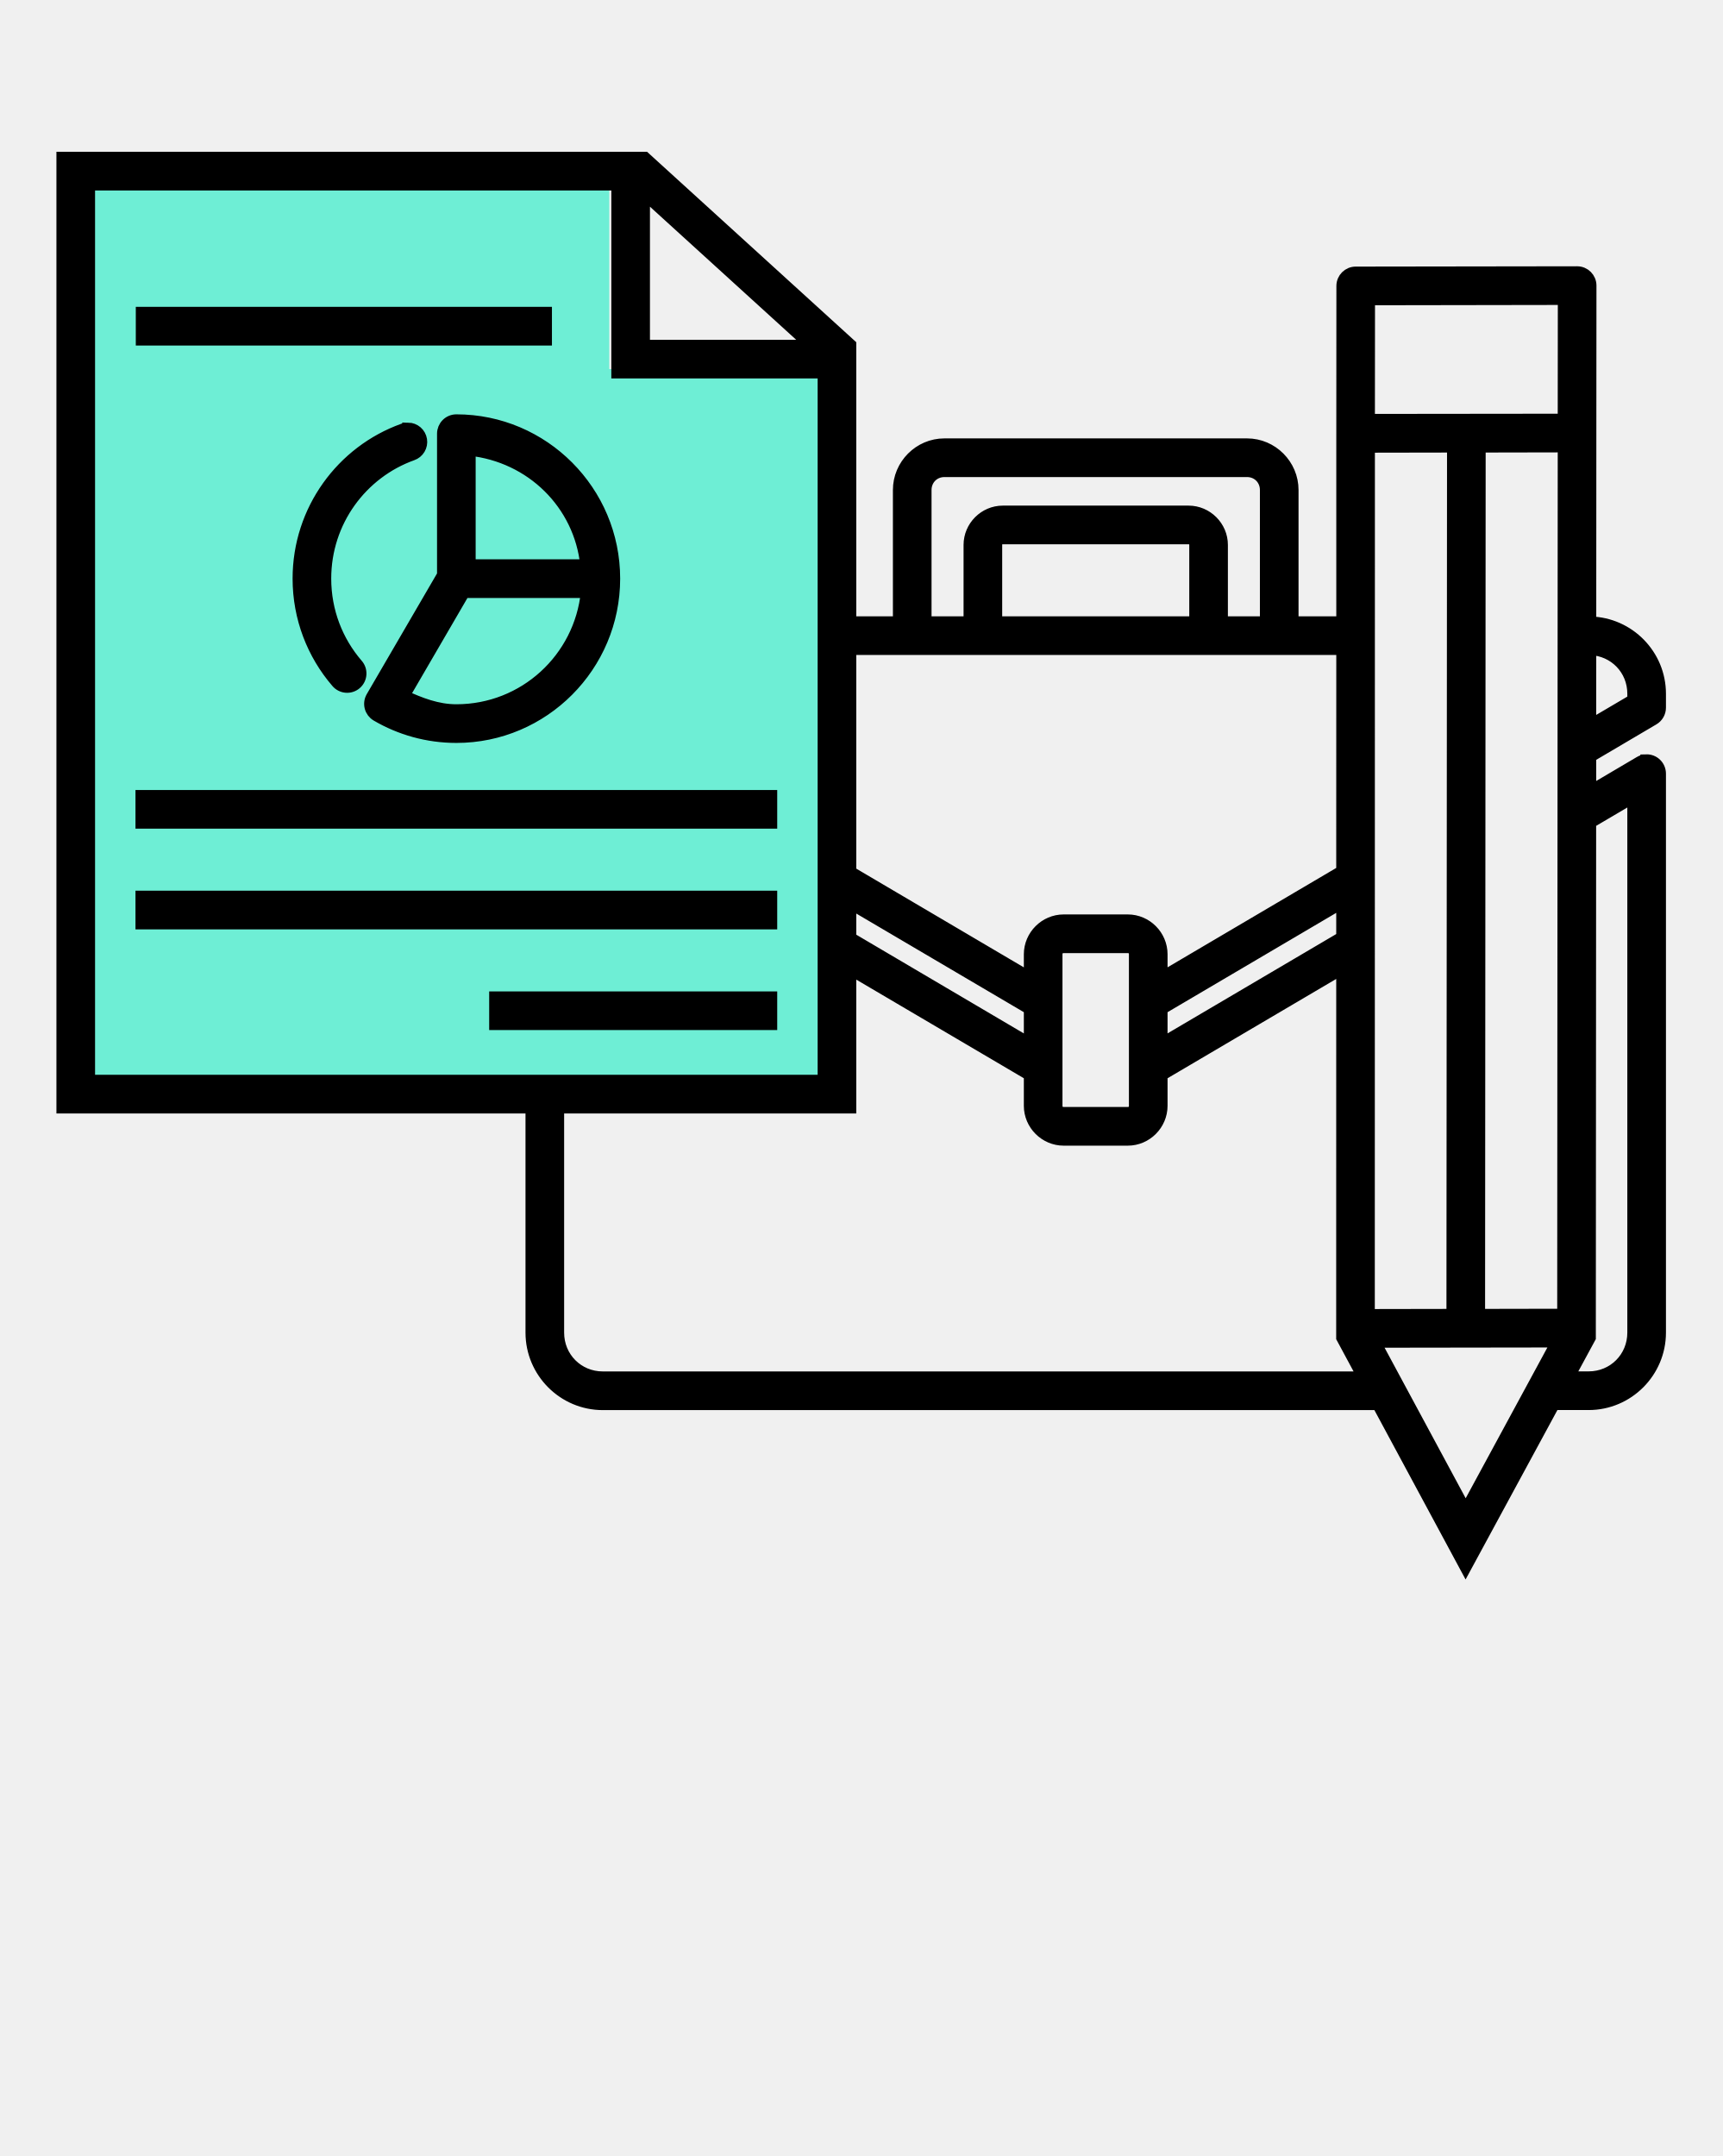
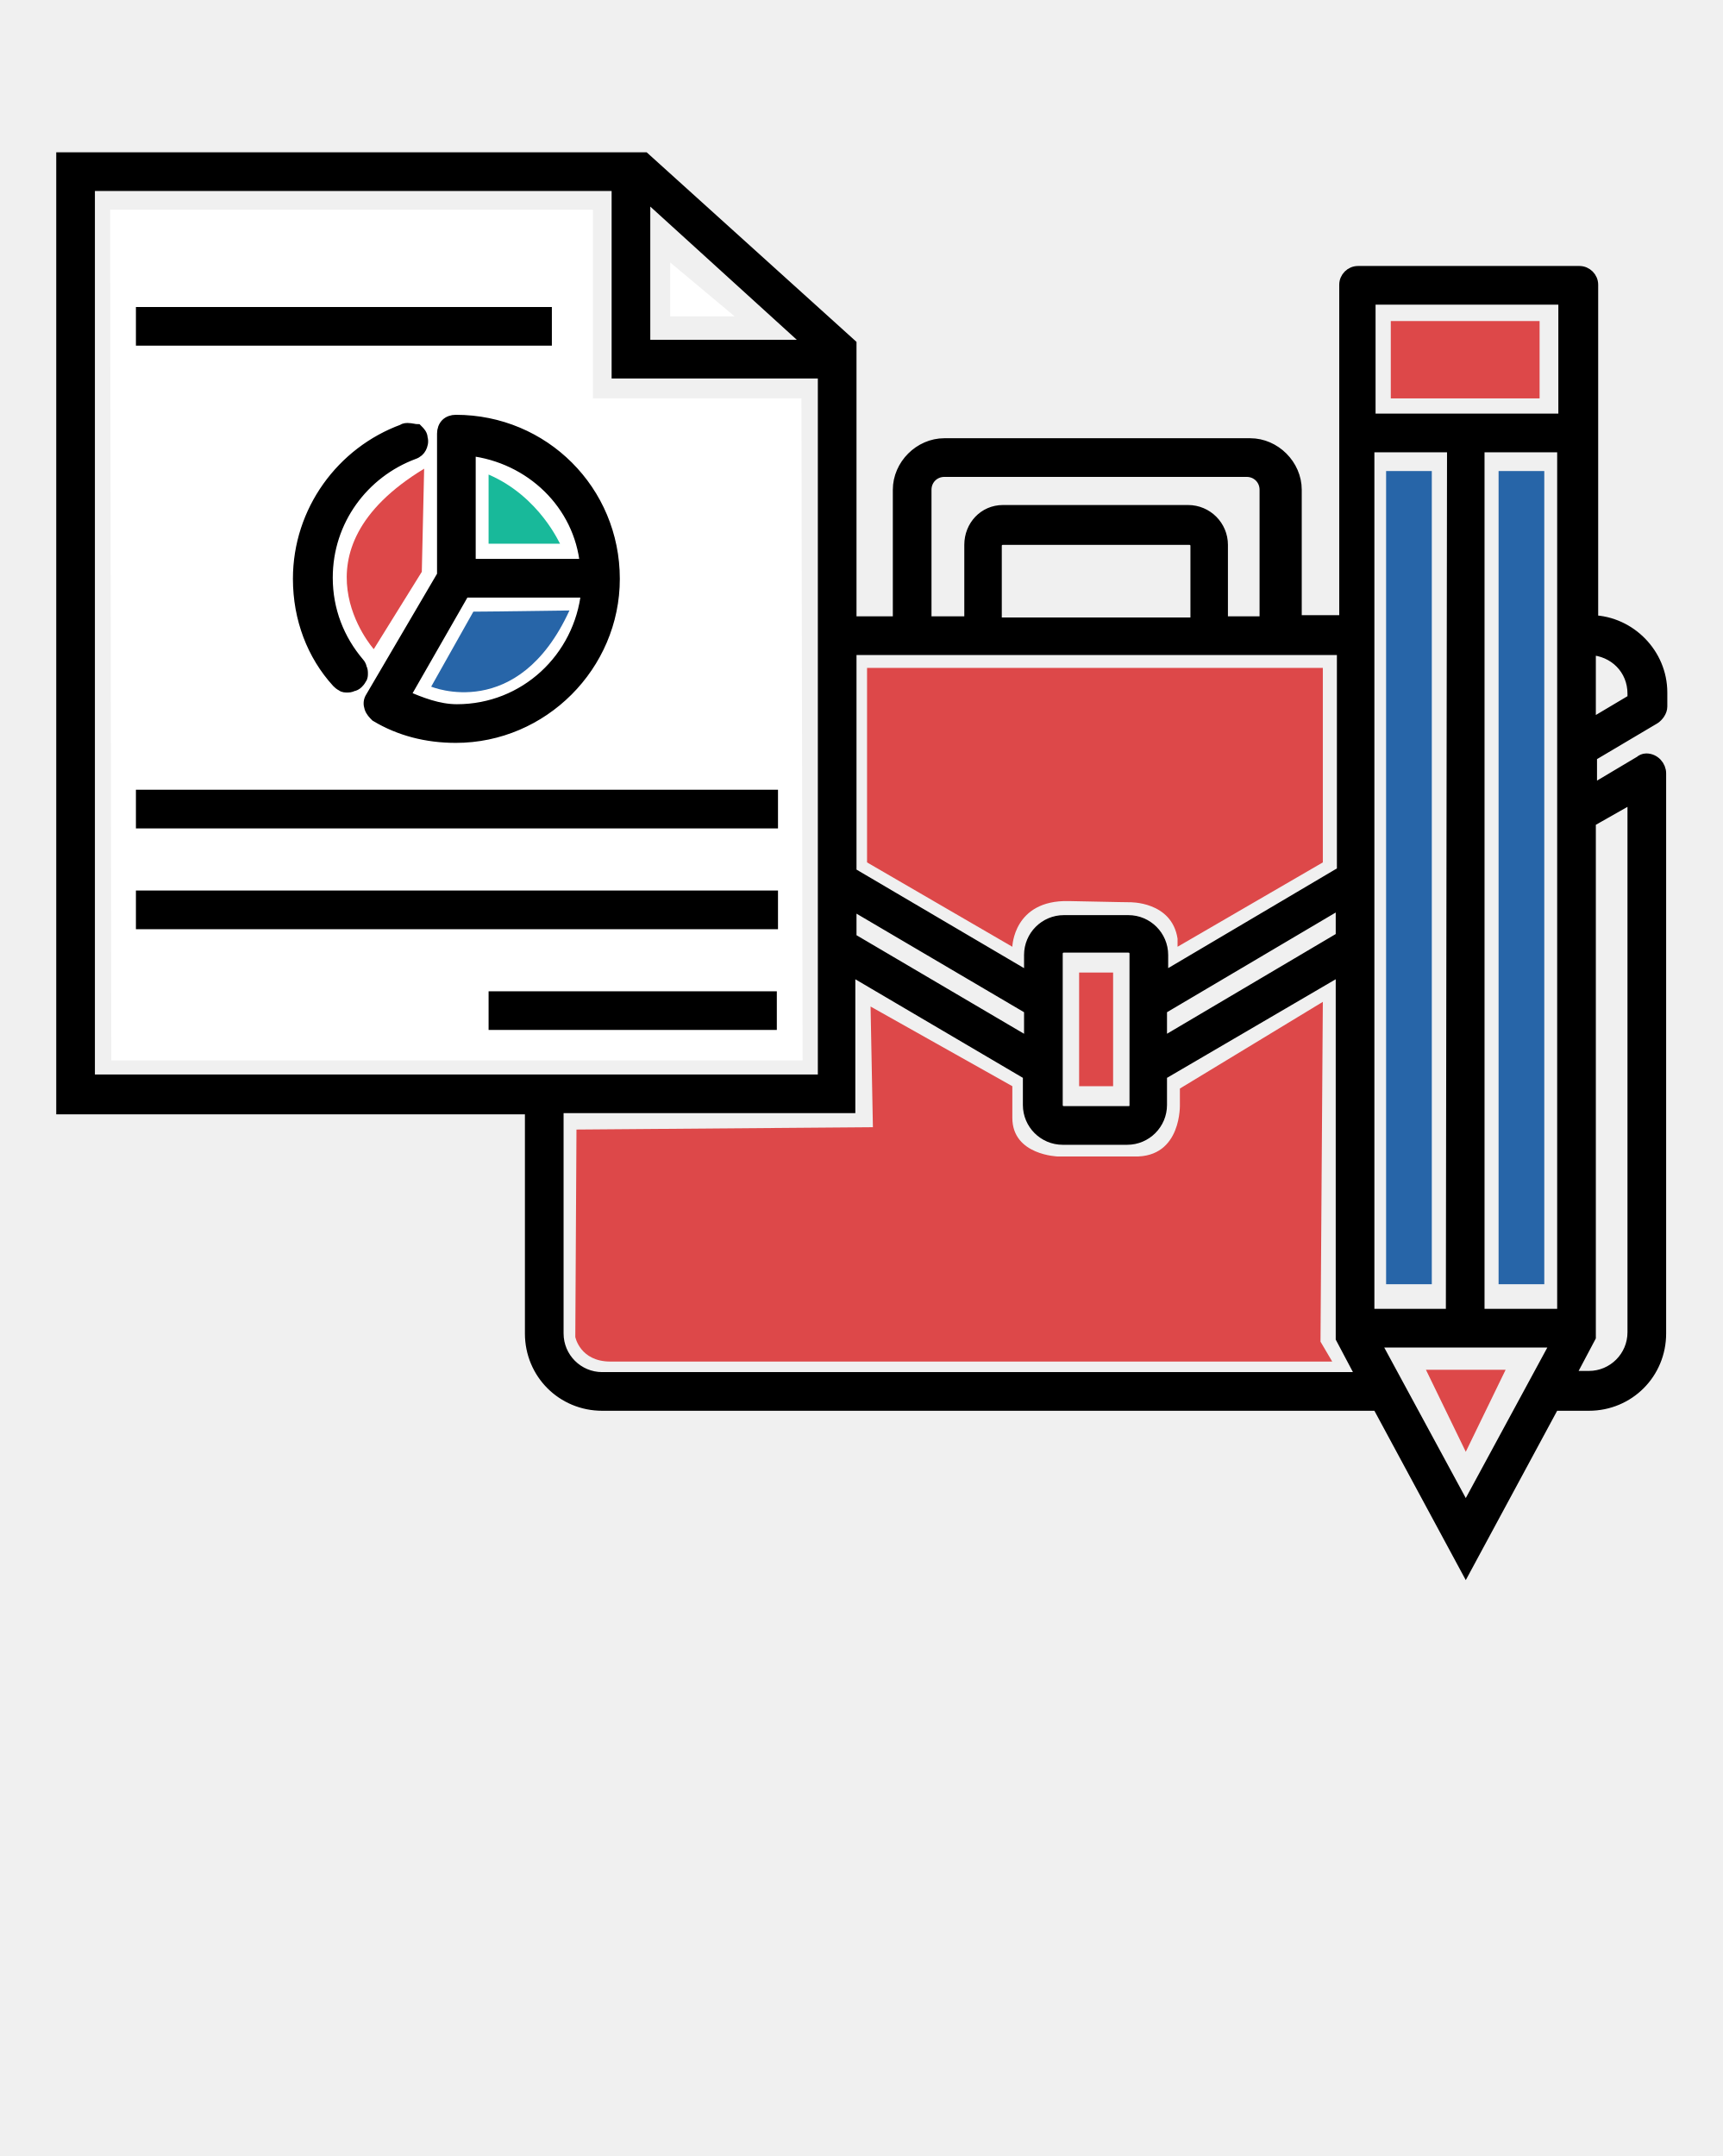
- <svg xmlns="http://www.w3.org/2000/svg" width="147" height="184" viewBox="0 0 147 184" fill="none">
-   <path d="M7.5 16H52V31.5H70.5V92.5H7.5V16Z" fill="#6EEED5" />
-   <path d="M5.316 13.454V94.525H45.35V113.733C45.35 117.096 48.088 119.843 51.446 119.843H117.598L125.085 133.746L132.622 119.838H135.587C138.946 119.838 141.684 117.092 141.684 113.729V66.026C141.684 65.377 141.148 64.856 140.5 64.876V64.881C140.307 64.881 140.118 64.939 139.952 65.038L135.731 67.527V64.562L141.119 61.386C141.468 61.179 141.683 60.804 141.684 60.398V59.207C141.684 55.895 139.024 53.192 135.735 53.111L135.744 35.807L135.753 24.375C135.753 23.739 135.239 23.225 134.605 23.225L115.705 23.252C115.071 23.252 114.557 23.767 114.557 24.402L114.548 39.14V53.098H110.326V41.818C110.326 39.676 108.572 37.914 106.432 37.914H80.601C78.462 37.914 76.707 39.676 76.707 41.818V53.098H72.58V29.428L55.031 13.454H54.587H5.316ZM7.613 15.754H52.675V31.796H70.283V92.225H7.613V15.754ZM54.972 16.509L69.243 29.496H54.972V16.509ZM133.456 25.525L133.447 35.807L116.844 35.825L116.853 25.552L133.456 25.525ZM12.09 26.688V28.988H46.606V26.688H12.09ZM38.948 35.861C38.644 35.861 38.351 35.982 38.136 36.198C37.921 36.414 37.8 36.706 37.8 37.011V49.073L31.735 59.49C31.581 59.753 31.538 60.067 31.616 60.362C31.693 60.657 31.884 60.908 32.147 61.062C34.142 62.231 36.472 62.904 38.948 62.904C46.38 62.904 52.429 56.836 52.429 49.383C52.429 41.93 46.38 35.861 38.948 35.861ZM34.83 36.566V36.571C34.688 36.567 34.546 36.59 34.413 36.638C29.195 38.508 25.472 43.518 25.472 49.378C25.472 52.748 26.703 55.841 28.742 58.21C28.84 58.328 28.959 58.425 29.095 58.495C29.23 58.566 29.378 58.609 29.53 58.622C29.682 58.635 29.836 58.618 29.981 58.57C30.126 58.523 30.261 58.448 30.376 58.348C30.492 58.248 30.587 58.126 30.655 57.989C30.723 57.853 30.763 57.704 30.773 57.551C30.783 57.398 30.762 57.245 30.713 57.101C30.663 56.956 30.585 56.823 30.483 56.709C28.789 54.742 27.769 52.187 27.769 49.378C27.769 44.494 30.868 40.352 35.189 38.803C35.444 38.715 35.66 38.539 35.799 38.307C35.938 38.075 35.991 37.801 35.948 37.534C35.905 37.267 35.769 37.023 35.565 36.846C35.36 36.669 35.1 36.57 34.83 36.566ZM133.447 38.107V38.112V39.024L133.403 112.192L126.247 112.206L126.297 38.121L133.447 38.107ZM124 38.121L123.95 112.206L116.835 112.219L116.844 38.134L124 38.121ZM40.096 38.395C45.333 38.955 49.479 42.99 50.024 48.233H40.096V38.404V38.395ZM80.601 40.214H106.432C107.338 40.214 108.029 40.91 108.029 41.818V53.098H104.297V46.503C104.297 44.942 103.003 43.651 101.444 43.651H85.585C84.026 43.651 82.737 44.942 82.737 46.503V53.098H79.004V41.818C79.004 40.91 79.695 40.214 80.601 40.214ZM85.585 45.951H101.444C101.77 45.951 102 46.176 102 46.503V53.098H85.034V46.503C85.034 46.176 85.259 45.951 85.585 45.951ZM39.608 50.533H50.074C49.502 56.202 44.749 60.604 38.948 60.604C37.306 60.604 35.858 60.021 34.458 59.387L39.608 50.533ZM72.58 55.398H114.548L114.543 74.359L99.147 83.429V81.439C99.147 79.854 97.84 78.541 96.258 78.541H90.776C89.193 78.541 87.882 79.854 87.882 81.439V83.433L72.58 74.418V55.398ZM135.735 55.411C137.788 55.489 139.387 57.129 139.387 59.207V59.737L135.731 61.889L135.735 55.411ZM12.063 67.922V70.222H65.833V67.922H12.063ZM139.387 68.039V113.729C139.387 115.858 137.713 117.538 135.587 117.538H133.865L135.699 114.155L135.726 70.195L139.387 68.039ZM12.063 76.515V78.815H65.833V76.515H12.063ZM114.543 77.032V80.001L99.147 89.067V86.097L114.543 77.032ZM72.58 77.09L87.882 86.097V89.071L72.58 80.055V77.09ZM90.776 80.841H96.258C96.608 80.841 96.85 81.089 96.85 81.439V94.376C96.85 94.727 96.608 94.974 96.258 94.974H90.776C90.426 94.974 90.179 94.727 90.179 94.376V81.439C90.179 81.089 90.426 80.841 90.776 80.841ZM114.543 82.67L114.539 114.164L116.36 117.543H51.446C49.321 117.543 47.647 115.862 47.647 113.733V94.525H72.58V82.728L87.882 91.735V94.376C87.882 95.961 89.193 97.274 90.776 97.274H96.258C97.84 97.274 99.147 95.961 99.147 94.376V91.735L114.543 82.67ZM42.25 85.109V87.409H65.833V85.109H42.25ZM132.905 114.497L125.09 128.917L117.333 114.519L132.905 114.497Z" fill="black" stroke="black" />
+ <svg xmlns="http://www.w3.org/2000/svg" version="1.1" id="Layer_1" x="0px" y="0px" viewBox="0 0 147 184" style="enable-background:new 0 0 147 184;" xml:space="preserve">
+   <style type="text/css">
+ 	.st0{fill:#FFFFFF;}
+ 	.st1{stroke:#000000;}
+ 	.st2{fill:#DD4849;}
+ 	.st3{fill:#2765A8;}
+ 	.st4{fill:#2461AD;}
+ 	.st5{fill:#18B99A;}
+ </style>
+   <path class="st0" d="M9.4,17.9h41.2V34h17.8l0.1,56.5h-59L9.4,17.9z" />
+   <path class="st1" d="M5.3,13.5v81.1h40v19.2c0,3.4,2.7,6.1,6.1,6.1h66.2l7.5,13.9l7.5-13.9h3c3.4,0,6.1-2.7,6.1-6.1V66  c0-0.6-0.5-1.2-1.2-1.2l0,0c-0.2,0-0.4,0.1-0.5,0.2l-4.2,2.5v-3l5.4-3.2c0.3-0.2,0.6-0.6,0.6-1v-1.2c0-3.3-2.7-6-5.9-6.1V35.7V24.3  c0-0.6-0.5-1.1-1.1-1.1h-18.9c-0.6,0-1.1,0.5-1.1,1.1V39v14h-4.2V41.8c0-2.1-1.8-3.9-3.9-3.9H80.6c-2.1,0-3.9,1.8-3.9,3.9v11.3h-4.1  V29.4L55,13.5h-0.4H5.3z M7.6,15.8h45.1v16h17.6v60.4H7.6V15.8z M55,16.5l14.3,13H55V16.5z M133.5,25.5v10.3h-16.6V25.5H133.5z   M12.1,26.7V29h34.5v-2.3H12.1z M38.9,35.9c-0.3,0-0.6,0.1-0.8,0.3s-0.3,0.5-0.3,0.8v12.1l-6.1,10.4c-0.2,0.3-0.2,0.6-0.1,0.9  c0.1,0.3,0.3,0.5,0.5,0.7c2,1.2,4.3,1.8,6.8,1.8c7.4,0,13.5-6.1,13.5-13.5C52.4,41.9,46.4,35.9,38.9,35.9z M34.8,36.6L34.8,36.6  c-0.1,0-0.3,0-0.4,0.1c-5.2,1.9-8.9,6.9-8.9,12.7c0,3.4,1.2,6.5,3.3,8.8c0.1,0.1,0.2,0.2,0.4,0.3c0.1,0.1,0.3,0.1,0.4,0.1  c0.2,0,0.3,0,0.5-0.1c0.1,0,0.3-0.1,0.4-0.2c0.1-0.1,0.2-0.2,0.3-0.4c0.1-0.1,0.1-0.3,0.1-0.4c0-0.2,0-0.3-0.1-0.5  c0-0.1-0.1-0.3-0.2-0.4c-1.7-2-2.7-4.5-2.7-7.3c0-4.9,3.1-9,7.4-10.6c0.3-0.1,0.5-0.3,0.6-0.5s0.2-0.5,0.1-0.8  c0-0.3-0.2-0.5-0.4-0.7C35.4,36.7,35.1,36.6,34.8,36.6z M133.4,38.1L133.4,38.1V39v73.2h-7.2V38.1H133.4z M124,38.1l-0.1,74.1h-7.1  V38.1H124z M40.1,38.4c5.2,0.6,9.4,4.6,9.9,9.8h-9.9V38.4L40.1,38.4z M80.6,40.2h25.8c0.9,0,1.6,0.7,1.6,1.6v11.3h-3.7v-6.6  c0-1.6-1.3-2.9-2.9-2.9H85.6c-1.6,0-2.8,1.3-2.8,2.9v6.6H79V41.8C79,40.9,79.7,40.2,80.6,40.2z M85.6,46h15.9c0.3,0,0.6,0.2,0.6,0.6  v6.6H85v-6.6C85,46.2,85.3,46,85.6,46z M39.6,50.5h10.5c-0.6,5.7-5.3,10.1-11.1,10.1c-1.6,0-3.1-0.6-4.5-1.2L39.6,50.5z M72.6,55.4  h42v19l-15.4,9.1v-2c0-1.6-1.3-2.9-2.9-2.9h-5.5c-1.6,0-2.9,1.3-2.9,2.9v2l-15.3-9C72.6,74.5,72.6,55.4,72.6,55.4z M135.7,55.4  c2.1,0.1,3.7,1.7,3.7,3.8v0.5l-3.7,2.2V55.4z M12.1,67.9v2.3h53.8v-2.3H12.1z M139.4,68v45.7c0,2.1-1.7,3.8-3.8,3.8h-1.7l1.8-3.4  v-44L139.4,68z M12.1,76.5v2.3h53.8v-2.3H12.1z M114.5,77v3l-15.4,9.1v-3L114.5,77z M72.6,77.1l15.3,9v3l-15.3-9V77.1z M90.8,80.8  h5.5c0.3,0,0.6,0.2,0.6,0.6v12.9c0,0.4-0.2,0.6-0.6,0.6h-5.5c-0.3,0-0.6-0.2-0.6-0.6V81.4C90.2,81.1,90.4,80.8,90.8,80.8z   M114.5,82.7v31.5l1.8,3.4H51.4c-2.1,0-3.8-1.7-3.8-3.8V94.5h24.9V82.7l15.3,9v2.6c0,1.6,1.3,2.9,2.9,2.9h5.5c1.6,0,2.9-1.3,2.9-2.9  v-2.6L114.5,82.7z M42.2,85.1v2.3h23.6v-2.3H42.2z M132.9,114.5l-7.8,14.4l-7.8-14.4L132.9,114.5z" />
+   <path class="st2" d="M74,57v16.6l12.4,7.2c0,0,0.1-4,4.8-3.9c4.7,0.1,5.2,0.1,5.2,0.1s3.6-0.1,4.1,3.1v0.7l12.4-7.2V57H74z" />
+   <path class="st2" d="M49.2,96.4l-0.1,17.7c0,0,0.4,2.1,3,2.1s61.6,0,61.6,0l-1-1.7l0.2-29l-12.2,7.4v1.3c0,0,0.2,4.6-3.9,4.5  c-3.9,0-6.5,0-6.5,0s-3.9-0.1-3.9-3.3c0-2.4,0-2.7,0-2.7l-12.1-6.8l0.2,10.3L49.2,96.4z" />
+   <rect x="118.3" y="40.2" class="st3" width="3.9" height="69.4" />
+   <rect x="127.9" y="40.2" class="st3" width="3.9" height="69.4" />
+   <rect x="118.7" y="27.4" class="st2" width="12.7" height="6.6" />
+   <path class="st2" d="M57.2,22.4" />
+   <polygon class="st0" points="57.2,27 62.7,27 57.2,22.4 " />
+   <path class="st4" d="M122.2,117.2" />
+   <polygon class="st2" points="125.1,123.9 121.7,116.9 128.5,116.9 " />
+   <rect x="92.1" y="83" class="st2" width="2.9" height="9.7" />
+   <path class="st2" d="M36.2,40L36,48.8l-4.1,6.6C31.9,55.4,24.5,47.1,36.2,40z" />
+   <path class="st3" d="M40.4,52.2l-3.6,6.4c0,0,7.4,3.1,11.8-6.5C41.7,52.2,40.4,52.2,40.4,52.2z" />
+   <path class="st5" d="M41.7,40.5v5.9h6.1C47.8,46.5,46.1,42.4,41.7,40.5z" />
</svg>
